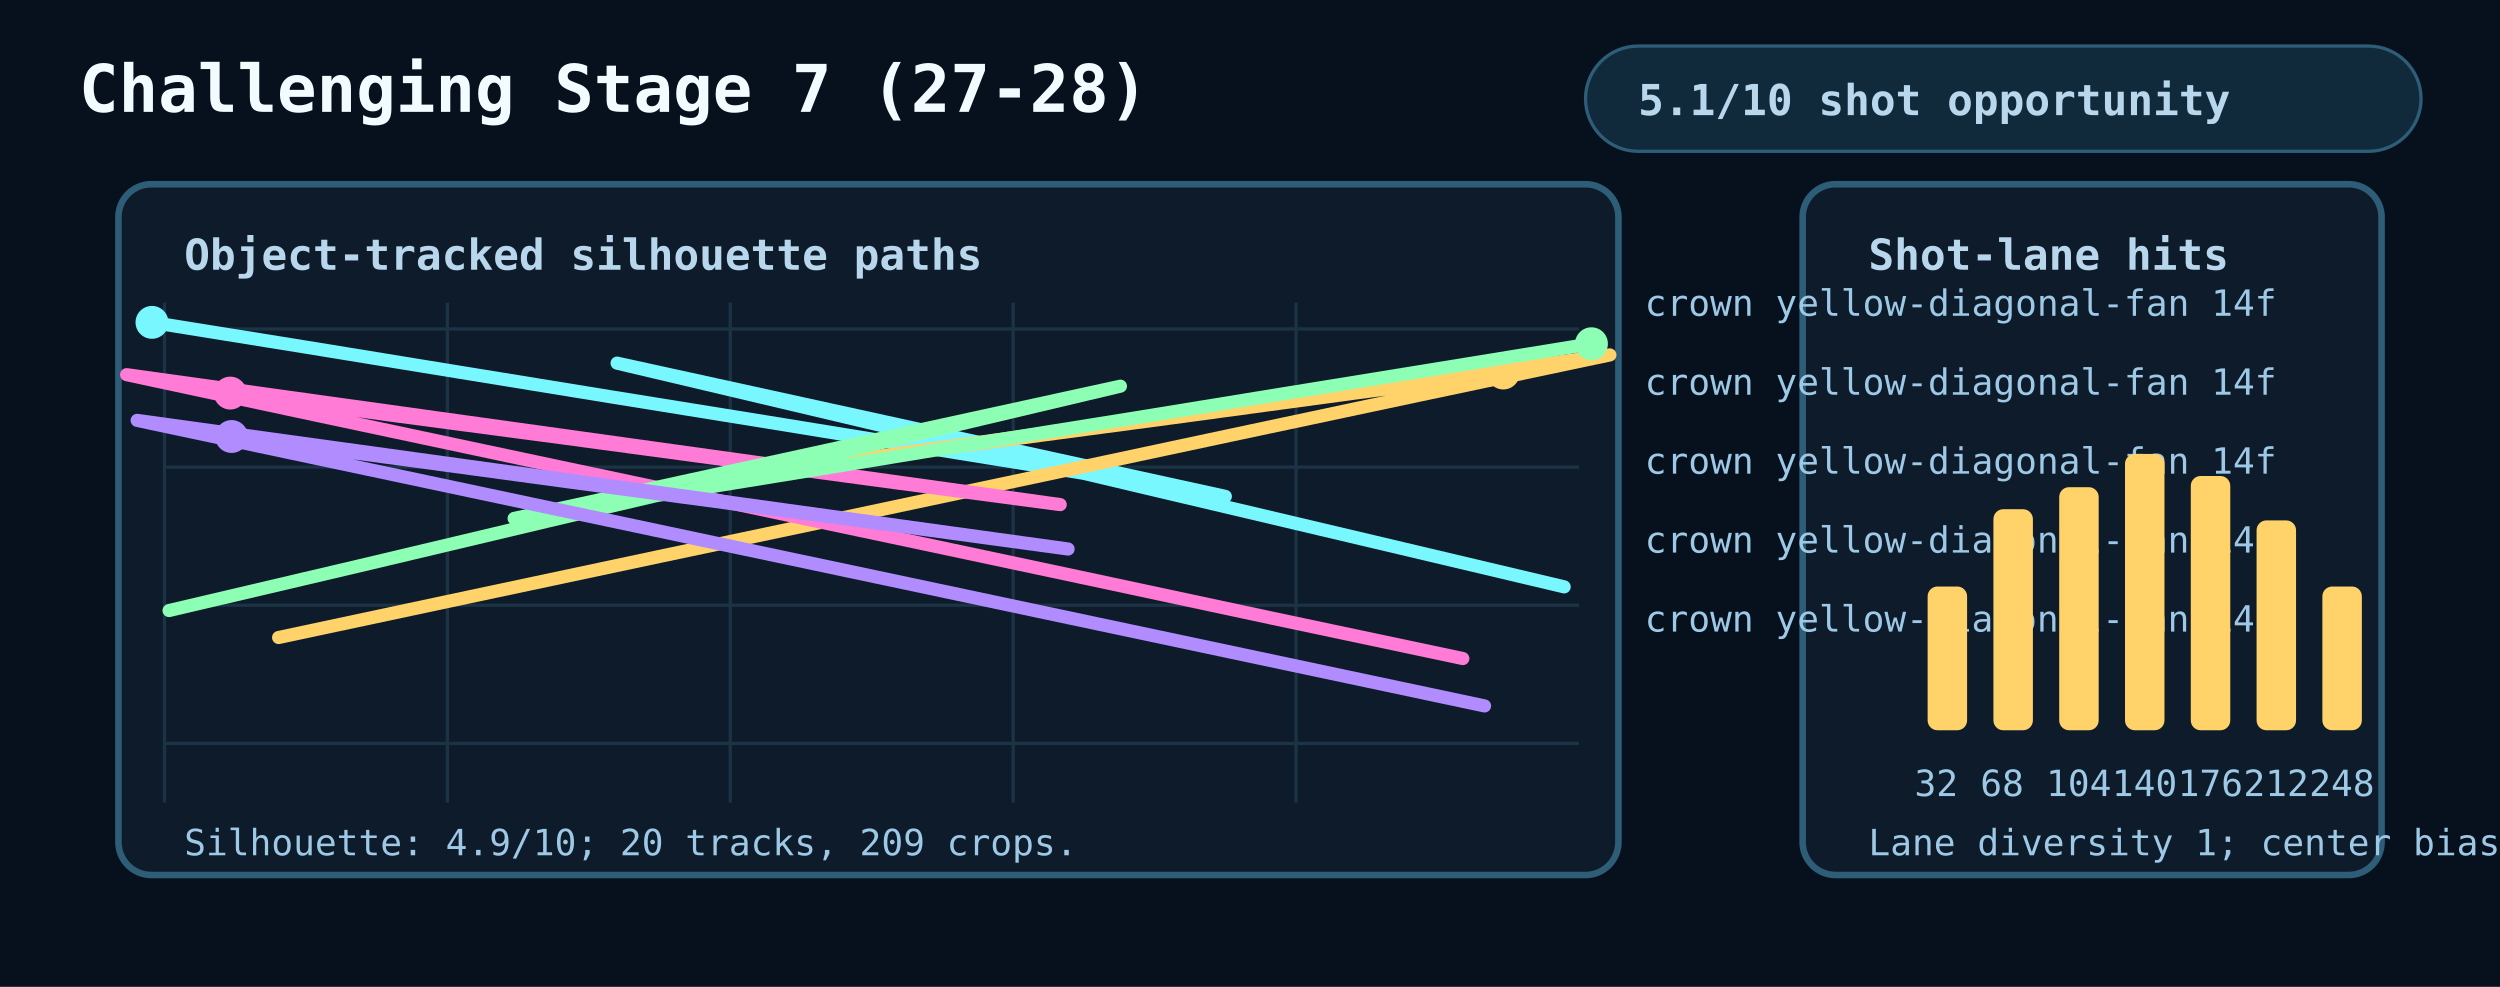
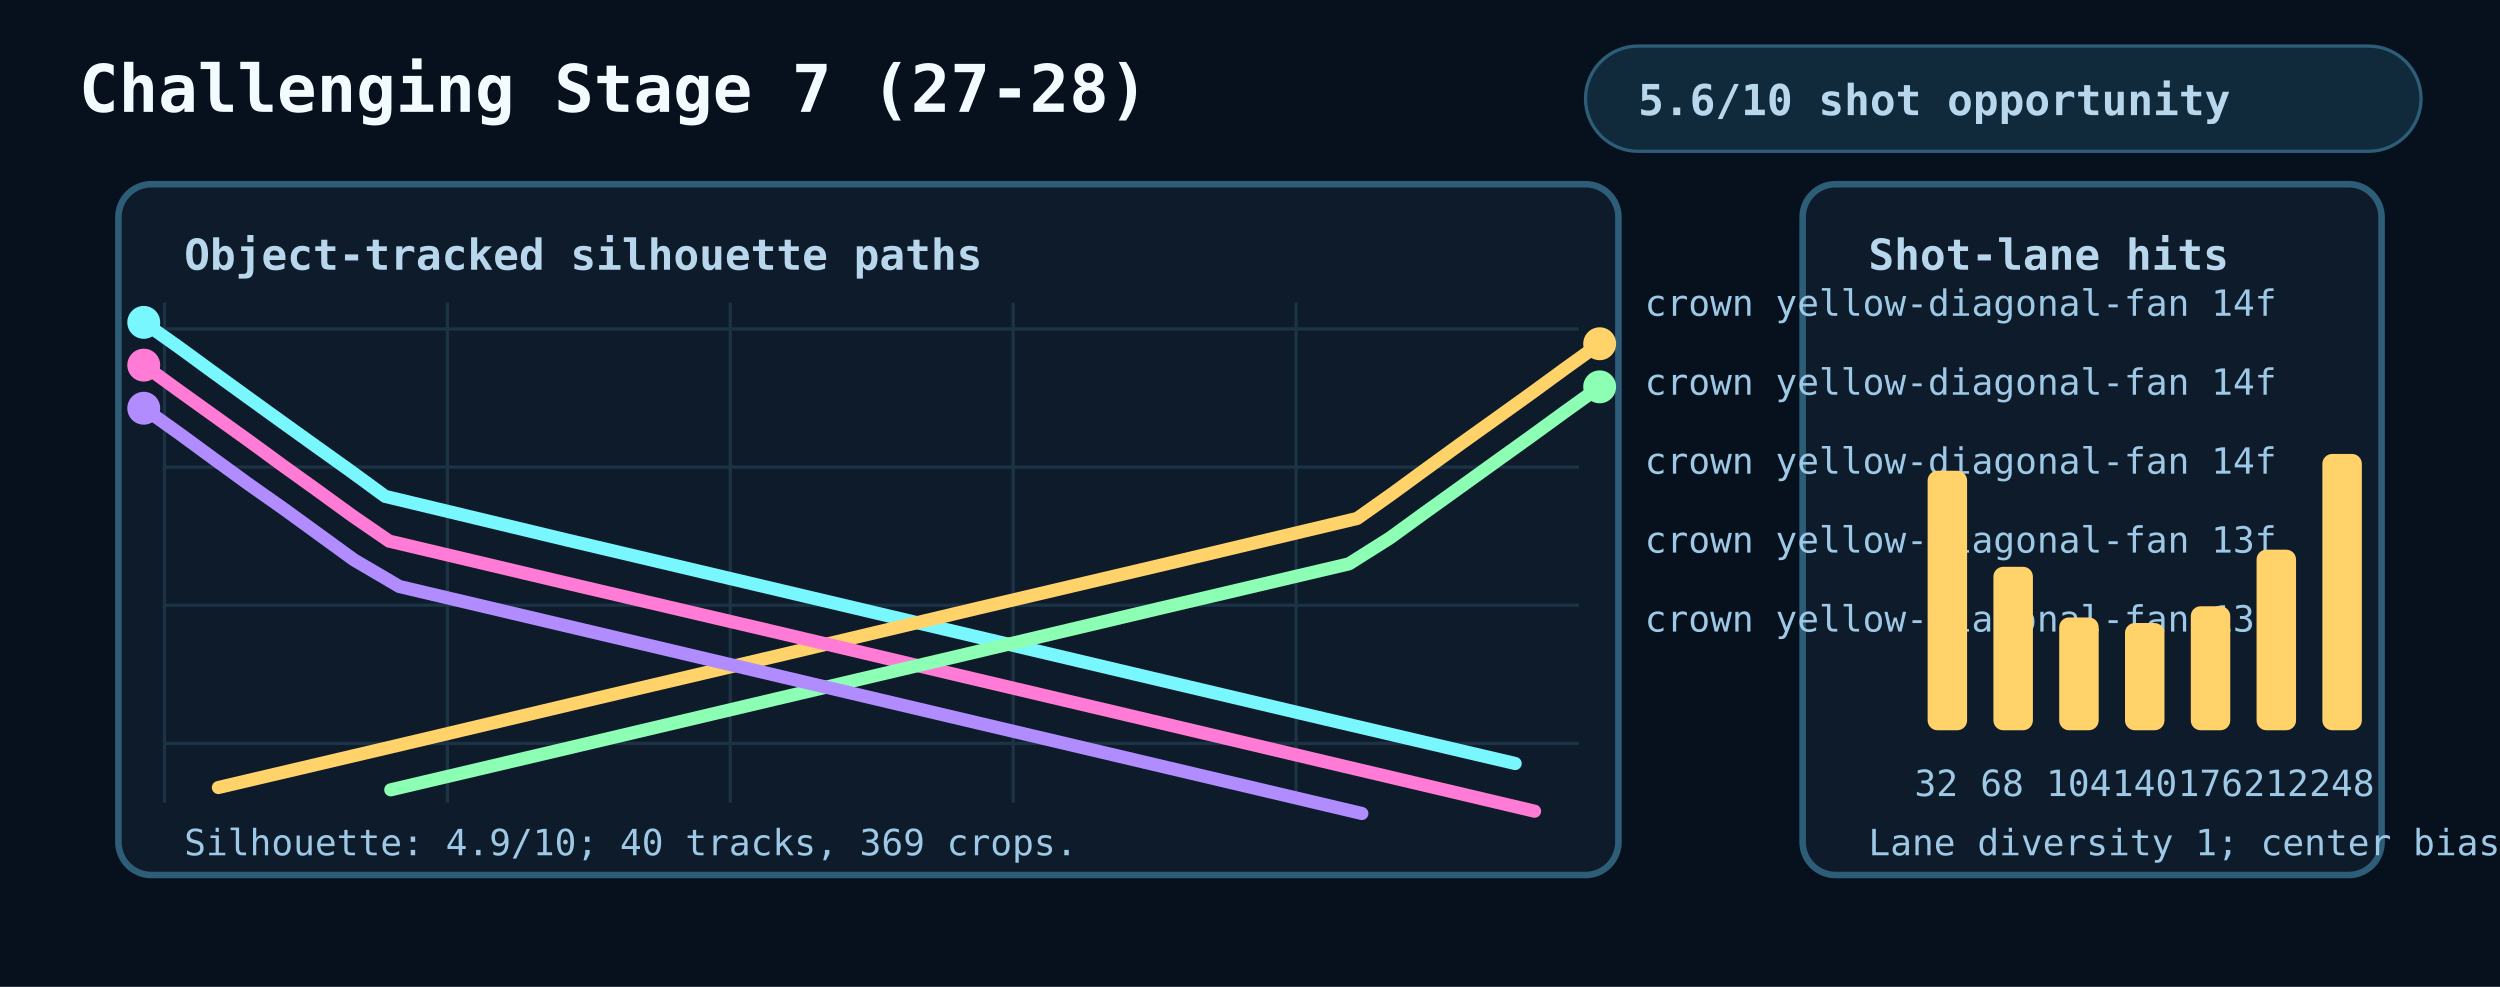
<svg xmlns="http://www.w3.org/2000/svg" width="760" height="300" viewBox="0 0 760 300" role="img" aria-labelledby="title desc">
  <style>
    .bg{fill:#06111d}.panel{fill:#0d1b2a;stroke:#2e5d78;stroke-width:2}.grid{stroke:#1b3344;stroke-width:1}.text{fill:#f2fbff;font:700 20px ui-monospace,Menlo,monospace}.small{fill:#b8d7ec;font:700 13px ui-monospace,Menlo,monospace}.tiny{fill:#9ec9e6;font:11px ui-monospace,Menlo,monospace}.pill{fill:#102a3b;stroke:#2e5d78}
  </style>
  <rect class="bg" x="0" y="0" width="760" height="300" />
  <text class="text" x="24" y="34">Challenging Stage 7 (27-28)</text>
  <rect class="pill" x="482" y="14" width="254" height="32" rx="16" />
-   <text class="small" x="498" y="35">5.1/10 shot opportunity</text>
+   <text class="small" x="498" y="35">5.6/10 shot opportunity</text>
  <rect class="panel" x="36" y="56" width="456" height="210" rx="10" />
  <rect class="panel" x="548" y="56" width="176" height="210" rx="10" />
  <text class="small" x="56" y="82">Object-tracked silhouette paths</text>
  <text class="small" x="568" y="82">Shot-lane hits</text>
  <line class="grid" x1="50" y1="92" x2="50" y2="244" />
  <line class="grid" x1="136" y1="92" x2="136" y2="244" />
  <line class="grid" x1="222" y1="92" x2="222" y2="244" />
  <line class="grid" x1="308" y1="92" x2="308" y2="244" />
  <line class="grid" x1="394" y1="92" x2="394" y2="244" />
  <line class="grid" x1="50" y1="100" x2="480" y2="100" />
  <line class="grid" x1="50" y1="142" x2="480" y2="142" />
  <line class="grid" x1="50" y1="184" x2="480" y2="184" />
  <line class="grid" x1="50" y1="226" x2="480" y2="226" />
-   <polyline points="46.2,98 92.8,105.5 139.4,113.1 186.1,120.7 232.6,128.2 279.3,135.8 325.8,143.3 372.5,150.9 187.6,110.4 245.2,124 302.8,137.6 360.4,151.2 418,164.8 475.5,178.4" fill="none" stroke="#78f7ff" stroke-width="4" stroke-linecap="round" stroke-linejoin="round" />
-   <circle cx="46.2" cy="98" r="5" fill="#78f7ff" />
+   <polyline points="43.7,98 54.3,105.5 64.7,113.1 75.2,120.7 85.6,128.2 96.2,135.8 106.7,143.3 117.1,150.9 172.5,164.2 230.1,177.8 287.7,191.4 345.3,205 402.9,218.6 460.6,232.1" fill="none" stroke="#78f7ff" stroke-width="4" stroke-linecap="round" stroke-linejoin="round" />
+   <circle cx="43.7" cy="98" r="5" fill="#78f7ff" />
  <text class="tiny" x="500" y="96" fill="#78f7ff">crown yellow-diagonal-fan 14f</text>
-   <polyline points="457,113.4 406.7,120.2 356.5,127 306.2,133.7 255.9,140.4 205.6,147.2 489.4,107.9 431.6,120.1 373.7,132.4 316,144.7 258.1,157 200.3,169.2 142.4,181.5 84.7,193.8" fill="none" stroke="#ffd36a" stroke-width="4" stroke-linecap="round" stroke-linejoin="round" />
-   <circle cx="457" cy="113.4" r="5" fill="#ffd36a" />
+   <polyline points="486.3,104.5 475.7,112.1 465.3,119.7 454.7,127.3 444.2,134.8 433.6,142.5 423.2,150.1 412.6,157.6 355.5,171.2 297.7,184.8 240,198.5 182.1,212.1 124.3,225.8 66.4,239.4" fill="none" stroke="#ffd36a" stroke-width="4" stroke-linecap="round" stroke-linejoin="round" />
+   <circle cx="486.3" cy="104.5" r="5" fill="#ffd36a" />
  <text class="tiny" x="500" y="120" fill="#ffd36a">crown yellow-diagonal-fan 14f</text>
-   <polyline points="70,119.5 120.3,126.4 170.9,133.1 221.4,139.9 271.8,146.7 322.3,153.4 38.5,113.9 96.5,126.3 154.4,138.6 212.5,150.9 270.7,163.2 328.6,175.5 386.6,187.9 444.7,200.2" fill="none" stroke="#ff7bd5" stroke-width="4" stroke-linecap="round" stroke-linejoin="round" />
-   <circle cx="70" cy="119.5" r="5" fill="#ff7bd5" />
+   <polyline points="43.7,111 54.3,118.7 64.9,126.3 75.5,133.9 85.9,141.5 96.5,149.1 107.1,156.8 118.3,164.5 176.2,178.2 234.3,191.8 292.3,205.5 350.4,219.2 408.4,232.9 466.5,246.6" fill="none" stroke="#ff7bd5" stroke-width="4" stroke-linecap="round" stroke-linejoin="round" />
+   <circle cx="43.7" cy="111" r="5" fill="#ff7bd5" />
  <text class="tiny" x="500" y="144" fill="#ff7bd5">crown yellow-diagonal-fan 14f</text>
-   <polyline points="483.8,104.5 437,112.1 390.2,119.7 343.5,127.3 296.6,134.8 249.8,142.5 203,150.1 156.3,157.6 340.6,117.4 282.7,131.1 224.9,144.7 167,158.3 109.3,172 51.4,185.6" fill="none" stroke="#8cffb4" stroke-width="4" stroke-linecap="round" stroke-linejoin="round" />
-   <circle cx="483.8" cy="104.5" r="5" fill="#8cffb4" />
-   <text class="tiny" x="500" y="168" fill="#8cffb4">crown yellow-diagonal-fan 14f</text>
-   <polyline points="70.4,132.7 121.3,139.5 172.2,146.4 223.1,153.2 273.9,160 324.7,166.9 41.7,127.8 100.2,140.2 158.7,152.6 217.2,165 275.8,177.4 334.3,189.8 392.8,202.2 451.3,214.6" fill="none" stroke="#b08cff" stroke-width="4" stroke-linecap="round" stroke-linejoin="round" />
-   <circle cx="70.4" cy="132.7" r="5" fill="#b08cff" />
-   <text class="tiny" x="500" y="192" fill="#b08cff">crown yellow-diagonal-fan 14f</text>
-   <rect x="586" y="178.3" width="12" height="43.7" rx="3" fill="#ffd36a" />
+   <polyline points="486.3,117.6 475.7,125.2 465.1,132.9 454.5,140.5 443.8,148.2 433.2,155.8 422.6,163.5 410.1,171.4 351.9,185.1 293.6,198.9 235.4,212.6 177,226.4 118.8,240.1" fill="none" stroke="#8cffb4" stroke-width="4" stroke-linecap="round" stroke-linejoin="round" />
+   <circle cx="486.3" cy="117.6" r="5" fill="#8cffb4" />
+   <text class="tiny" x="500" y="168" fill="#8cffb4">crown yellow-diagonal-fan 13f</text>
+   <polyline points="43.7,124.1 54.5,131.8 65,139.5 75.6,147.2 86.4,154.8 97,162.5 107.6,170.2 121.4,178.3 179.9,192.1 238.4,205.9 296.9,219.7 355.5,233.5 414,247.3" fill="none" stroke="#b08cff" stroke-width="4" stroke-linecap="round" stroke-linejoin="round" />
+   <circle cx="43.7" cy="124.1" r="5" fill="#b08cff" />
+   <text class="tiny" x="500" y="192" fill="#b08cff">crown yellow-diagonal-fan 13f</text>
+   <rect x="586" y="143.1" width="12" height="78.9" rx="3" fill="#ffd36a" />
  <text class="tiny" x="582" y="242">32</text>
-   <rect x="606" y="154.8" width="12" height="67.2" rx="3" fill="#ffd36a" />
+   <rect x="606" y="172.3" width="12" height="49.7" rx="3" fill="#ffd36a" />
  <text class="tiny" x="602" y="242">68</text>
-   <rect x="626" y="148.1" width="12" height="73.9" rx="3" fill="#ffd36a" />
+   <rect x="626" y="187.7" width="12" height="34.3" rx="3" fill="#ffd36a" />
  <text class="tiny" x="622" y="242">104</text>
-   <rect x="646" y="138" width="12" height="84" rx="3" fill="#ffd36a" />
+   <rect x="646" y="189.4" width="12" height="32.6" rx="3" fill="#ffd36a" />
  <text class="tiny" x="642" y="242">140</text>
-   <rect x="666" y="144.7" width="12" height="77.3" rx="3" fill="#ffd36a" />
+   <rect x="666" y="184.3" width="12" height="37.7" rx="3" fill="#ffd36a" />
  <text class="tiny" x="662" y="242">176</text>
-   <rect x="686" y="158.2" width="12" height="63.8" rx="3" fill="#ffd36a" />
+   <rect x="686" y="167.1" width="12" height="54.9" rx="3" fill="#ffd36a" />
  <text class="tiny" x="682" y="242">212</text>
-   <rect x="706" y="178.3" width="12" height="43.7" rx="3" fill="#ffd36a" />
+   <rect x="706" y="138" width="12" height="84" rx="3" fill="#ffd36a" />
  <text class="tiny" x="702" y="242">248</text>
-   <text class="tiny" x="56" y="260">Silhouette: 4.9/10; 20 tracks, 209 crops.</text>
-   <text class="tiny" x="568" y="260">Lane diversity 1; center bias 0.185.</text>
+   <text class="tiny" x="56" y="260">Silhouette: 4.9/10; 40 tracks, 369 crops.</text>
+   <text class="tiny" x="568" y="260">Lane diversity 1; center bias 0.088.</text>
</svg>
